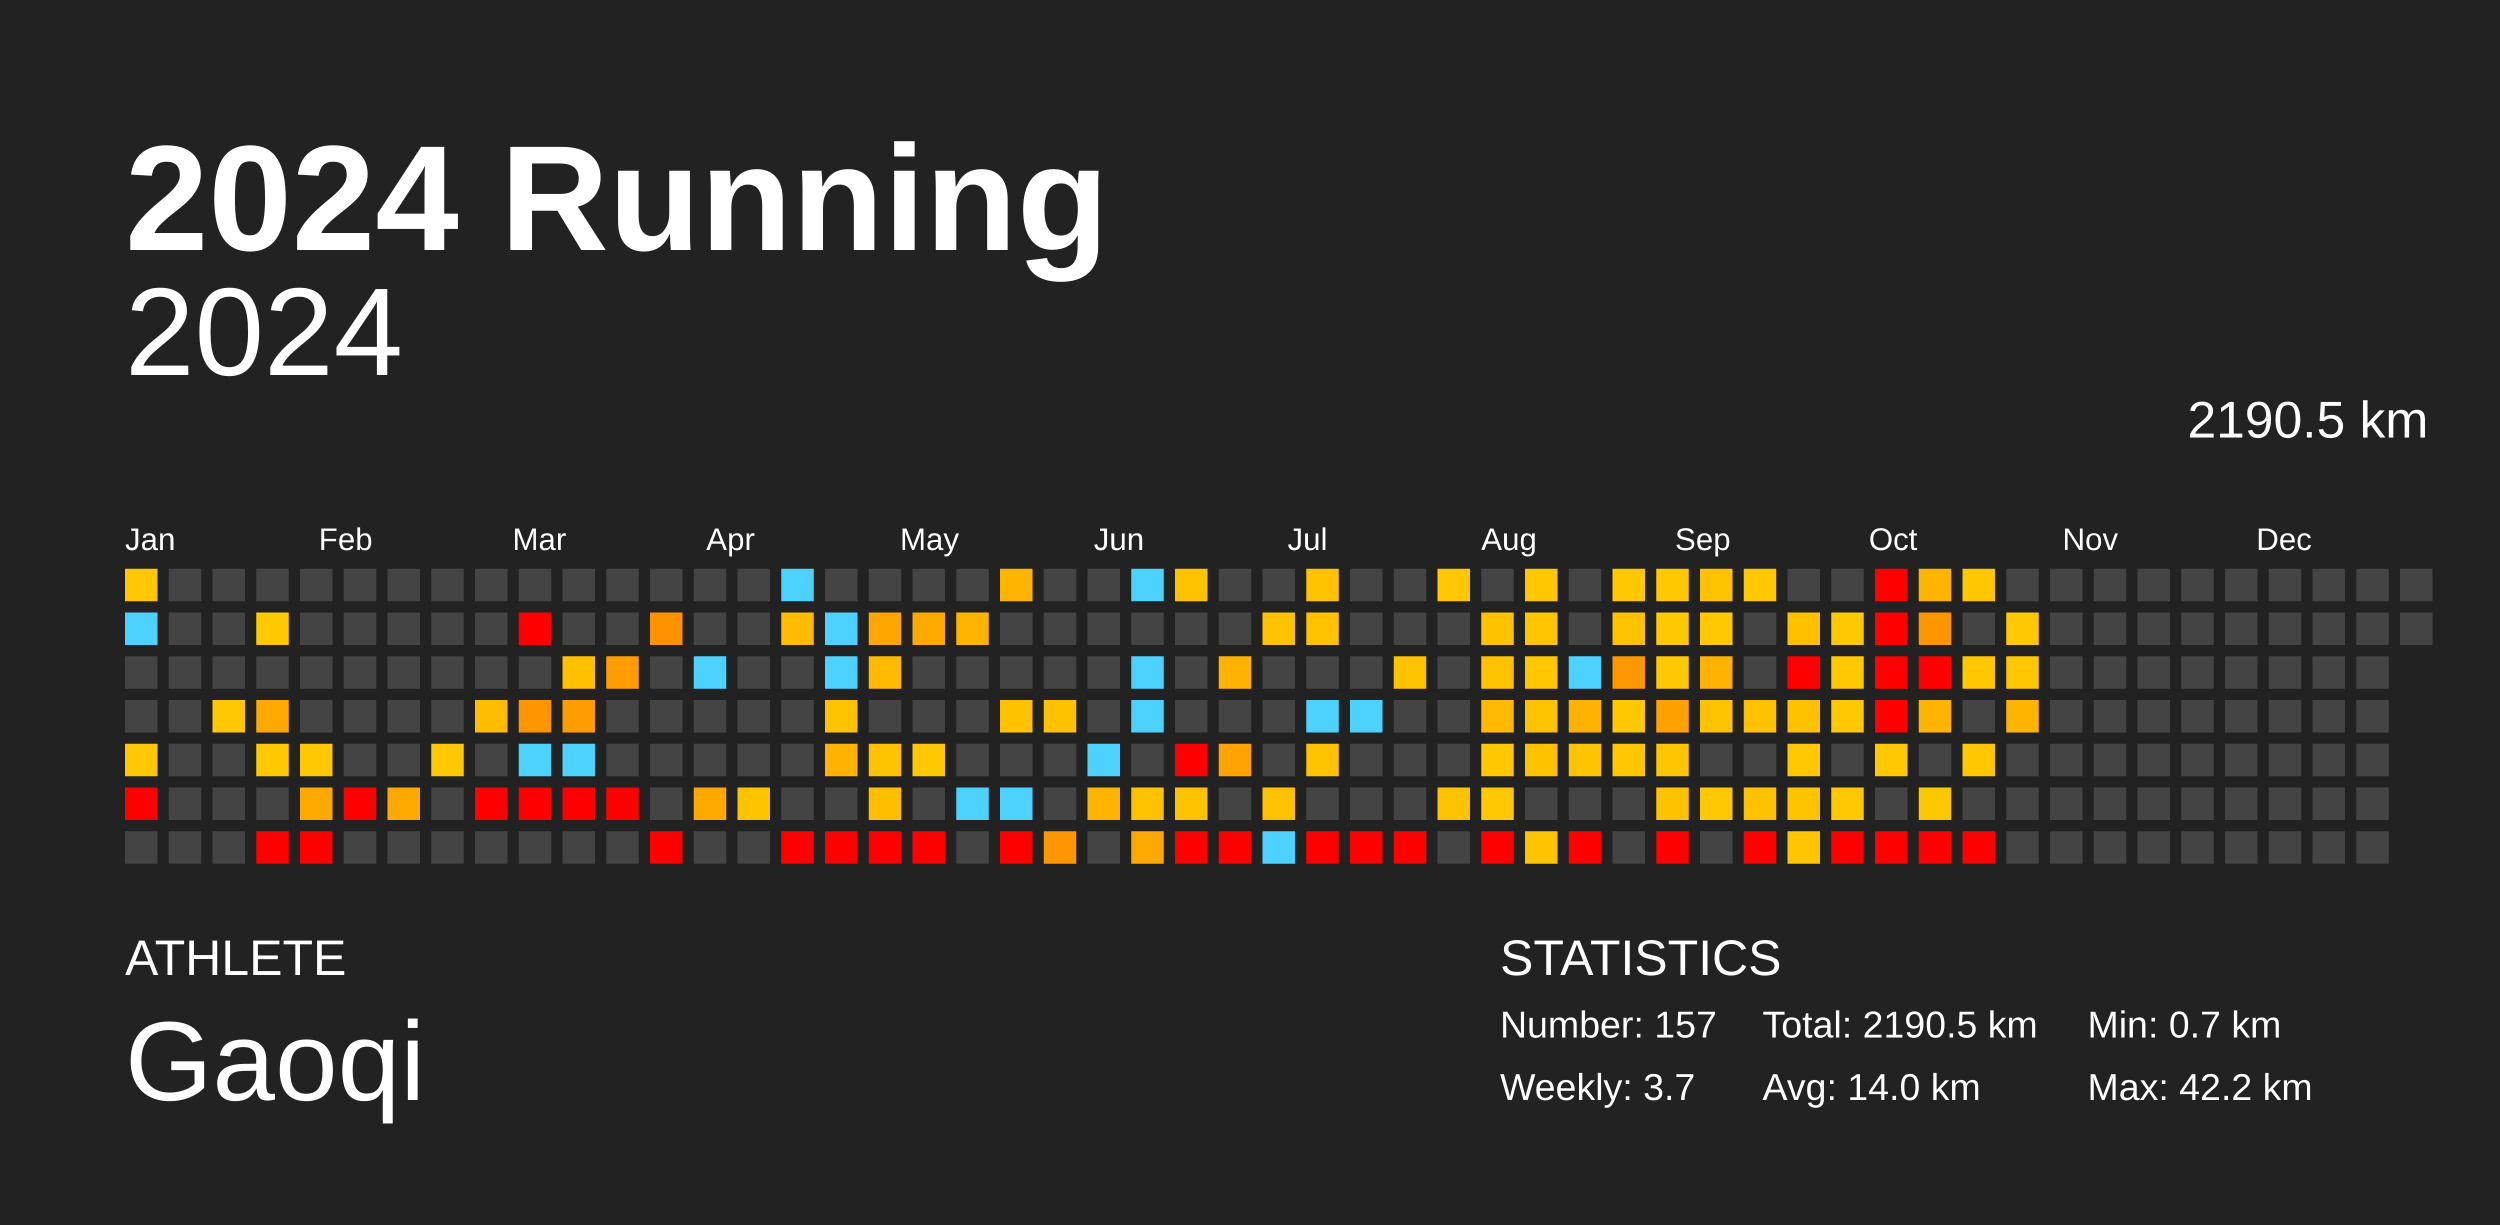
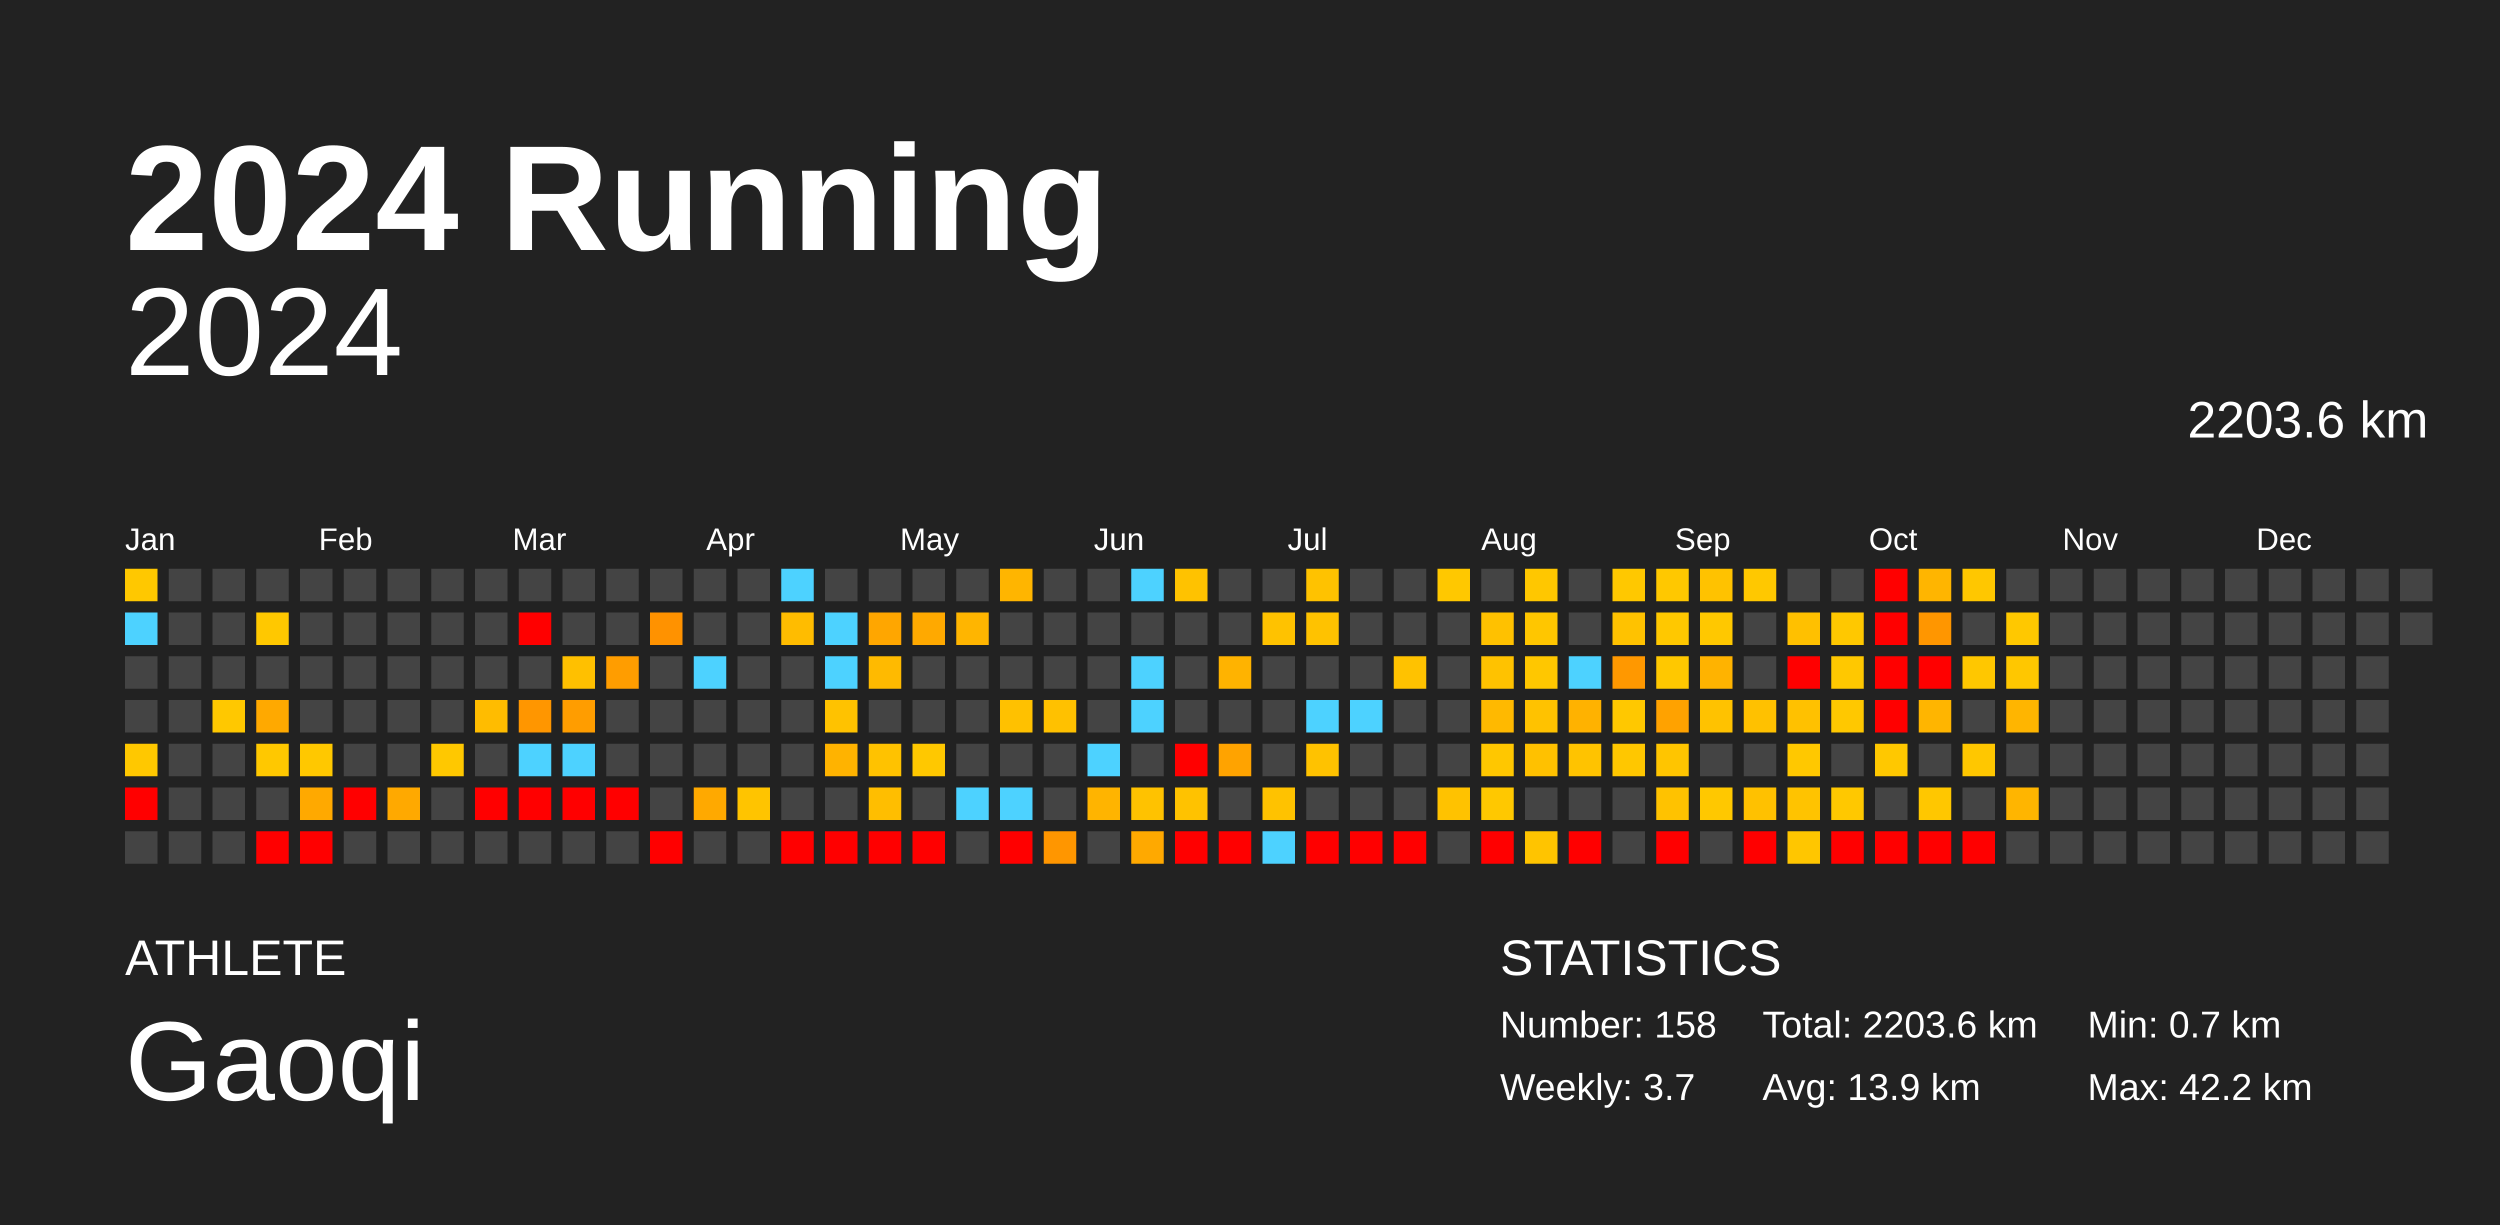
<svg xmlns="http://www.w3.org/2000/svg" baseProfile="full" height="98mm" version="1.1" viewBox="0,0,200,98" width="200mm">
  <defs />
  <rect fill="#222222" height="98" width="200" x="0" y="0" />
  <text fill="#FFFFFF" style="font-size:12px; font-family:Arial; font-weight:bold;" x="10" y="20">2024 Running</text>
  <text fill="#FFFFFF" style="font-size:4px; font-family:Arial" x="10" y="78">ATHLETE</text>
  <text fill="#FFFFFF" style="font-size:9px; font-family:Arial" x="10" y="88">Gaoqi</text>
  <text fill="#FFFFFF" style="font-size:4px; font-family:Arial" x="120" y="78">STATISTICS</text>
-   <text fill="#FFFFFF" style="font-size:3px; font-family:Arial" x="120" y="83">Number: 157</text>
+   <text fill="#FFFFFF" style="font-size:3px; font-family:Arial" x="120" y="83">Number: 158</text>
  <text fill="#FFFFFF" style="font-size:3px; font-family:Arial" x="120" y="88">Weekly: 3.7</text>
-   <text fill="#FFFFFF" style="font-size:3px; font-family:Arial" x="141" y="83">Total: 2190.5 km</text>
-   <text fill="#FFFFFF" style="font-size:3px; font-family:Arial" x="141" y="88">Avg: 14.0 km</text>
+   <text fill="#FFFFFF" style="font-size:3px; font-family:Arial" x="141" y="83">Total: 2203.6 km</text>
+   <text fill="#FFFFFF" style="font-size:3px; font-family:Arial" x="141" y="88">Avg: 13.9 km</text>
  <text fill="#FFFFFF" style="font-size:3px; font-family:Arial" x="167" y="83">Min: 0.7 km</text>
  <text fill="#FFFFFF" style="font-size:3px; font-family:Arial" x="167" y="88">Max: 42.2 km</text>
  <text alignment-baseline="hanging" fill="#FFFFFF" style="font-size:10.0px; font-family:Arial;" x="10" y="30">2024</text>
-   <text alignment-baseline="hanging" fill="#FFFFFF" style="font-size:4.125px; font-family:Arial;" x="175" y="35">2190.5 km</text>
+   <text alignment-baseline="hanging" fill="#FFFFFF" style="font-size:4.125px; font-family:Arial;" x="175" y="35">2203.6 km</text>
  <text fill="#FFFFFF" style="font-size:2.5px; font-family:Arial" x="10.0" y="44">Jan</text>
  <text fill="#FFFFFF" style="font-size:2.5px; font-family:Arial" x="25.5" y="44">Feb</text>
  <text fill="#FFFFFF" style="font-size:2.5px; font-family:Arial" x="41.0" y="44">Mar</text>
  <text fill="#FFFFFF" style="font-size:2.5px; font-family:Arial" x="56.5" y="44">Apr</text>
  <text fill="#FFFFFF" style="font-size:2.5px; font-family:Arial" x="72.0" y="44">May</text>
  <text fill="#FFFFFF" style="font-size:2.5px; font-family:Arial" x="87.5" y="44">Jun</text>
  <text fill="#FFFFFF" style="font-size:2.5px; font-family:Arial" x="103.0" y="44">Jul</text>
  <text fill="#FFFFFF" style="font-size:2.5px; font-family:Arial" x="118.5" y="44">Aug</text>
  <text fill="#FFFFFF" style="font-size:2.5px; font-family:Arial" x="134.0" y="44">Sep</text>
  <text fill="#FFFFFF" style="font-size:2.5px; font-family:Arial" x="149.5" y="44">Oct</text>
  <text fill="#FFFFFF" style="font-size:2.5px; font-family:Arial" x="165.0" y="44">Nov</text>
  <text fill="#FFFFFF" style="font-size:2.5px; font-family:Arial" x="180.5" y="44">Dec</text>
  <rect fill="#ffc800" height="2.6" width="2.6" x="10.0" y="45.5" />
  <rect fill="#4dd2ff" height="2.6" width="2.6" x="10.0" y="49.0" />
  <rect fill="#444444" height="2.6" width="2.6" x="10.0" y="52.5" />
  <rect fill="#444444" height="2.6" width="2.6" x="10.0" y="56.0" />
  <rect fill="#ffc800" height="2.6" width="2.6" x="10.0" y="59.5" />
  <rect fill="red" height="2.6" width="2.6" x="10.0" y="63.0" />
  <rect fill="#444444" height="2.6" width="2.6" x="10.0" y="66.5" />
  <rect fill="#444444" height="2.6" width="2.6" x="13.5" y="45.5" />
  <rect fill="#444444" height="2.6" width="2.6" x="13.5" y="49.0" />
  <rect fill="#444444" height="2.6" width="2.6" x="13.5" y="52.5" />
  <rect fill="#444444" height="2.6" width="2.6" x="13.5" y="56.0" />
  <rect fill="#444444" height="2.6" width="2.6" x="13.5" y="59.5" />
  <rect fill="#444444" height="2.6" width="2.6" x="13.5" y="63.0" />
  <rect fill="#444444" height="2.6" width="2.6" x="13.5" y="66.5" />
  <rect fill="#444444" height="2.6" width="2.6" x="17.0" y="45.5" />
  <rect fill="#444444" height="2.6" width="2.6" x="17.0" y="49.0" />
  <rect fill="#444444" height="2.6" width="2.6" x="17.0" y="52.5" />
  <rect fill="#ffc800" height="2.6" width="2.6" x="17.0" y="56.0" />
  <rect fill="#444444" height="2.6" width="2.6" x="17.0" y="59.5" />
  <rect fill="#444444" height="2.6" width="2.6" x="17.0" y="63.0" />
  <rect fill="#444444" height="2.6" width="2.6" x="17.0" y="66.5" />
  <rect fill="#444444" height="2.6" width="2.6" x="20.5" y="45.5" />
  <rect fill="#ffc800" height="2.6" width="2.6" x="20.5" y="49.0" />
  <rect fill="#444444" height="2.6" width="2.6" x="20.5" y="52.5" />
  <rect fill="#ffa900" height="2.6" width="2.6" x="20.5" y="56.0" />
  <rect fill="#ffc800" height="2.6" width="2.6" x="20.5" y="59.5" />
  <rect fill="#444444" height="2.6" width="2.6" x="20.5" y="63.0" />
  <rect fill="red" height="2.6" width="2.6" x="20.5" y="66.5" />
  <rect fill="#444444" height="2.6" width="2.6" x="24.0" y="45.5" />
  <rect fill="#444444" height="2.6" width="2.6" x="24.0" y="49.0" />
  <rect fill="#444444" height="2.6" width="2.6" x="24.0" y="52.5" />
  <rect fill="#444444" height="2.6" width="2.6" x="24.0" y="56.0" />
  <rect fill="#ffc800" height="2.6" width="2.6" x="24.0" y="59.5" />
  <rect fill="#ffa900" height="2.6" width="2.6" x="24.0" y="63.0" />
  <rect fill="red" height="2.6" width="2.6" x="24.0" y="66.5" />
  <rect fill="#444444" height="2.6" width="2.6" x="27.5" y="45.5" />
  <rect fill="#444444" height="2.6" width="2.6" x="27.5" y="49.0" />
  <rect fill="#444444" height="2.6" width="2.6" x="27.5" y="52.5" />
  <rect fill="#444444" height="2.6" width="2.6" x="27.5" y="56.0" />
  <rect fill="#444444" height="2.6" width="2.6" x="27.5" y="59.5" />
  <rect fill="red" height="2.6" width="2.6" x="27.5" y="63.0" />
  <rect fill="#444444" height="2.6" width="2.6" x="27.5" y="66.5" />
  <rect fill="#444444" height="2.6" width="2.6" x="31.0" y="45.5" />
  <rect fill="#444444" height="2.6" width="2.6" x="31.0" y="49.0" />
  <rect fill="#444444" height="2.6" width="2.6" x="31.0" y="52.5" />
  <rect fill="#444444" height="2.6" width="2.6" x="31.0" y="56.0" />
  <rect fill="#444444" height="2.6" width="2.6" x="31.0" y="59.5" />
  <rect fill="#ffa900" height="2.6" width="2.6" x="31.0" y="63.0" />
  <rect fill="#444444" height="2.6" width="2.6" x="31.0" y="66.5" />
  <rect fill="#444444" height="2.6" width="2.6" x="34.5" y="45.5" />
  <rect fill="#444444" height="2.6" width="2.6" x="34.5" y="49.0" />
  <rect fill="#444444" height="2.6" width="2.6" x="34.5" y="52.5" />
  <rect fill="#444444" height="2.6" width="2.6" x="34.5" y="56.0" />
  <rect fill="#ffc800" height="2.6" width="2.6" x="34.5" y="59.5" />
  <rect fill="#444444" height="2.6" width="2.6" x="34.5" y="63.0" />
  <rect fill="#444444" height="2.6" width="2.6" x="34.5" y="66.5" />
  <rect fill="#444444" height="2.6" width="2.6" x="38.0" y="45.5" />
  <rect fill="#444444" height="2.6" width="2.6" x="38.0" y="49.0" />
  <rect fill="#444444" height="2.6" width="2.6" x="38.0" y="52.5" />
  <rect fill="#ffbc00" height="2.6" width="2.6" x="38.0" y="56.0" />
  <rect fill="#444444" height="2.6" width="2.6" x="38.0" y="59.5" />
  <rect fill="red" height="2.6" width="2.6" x="38.0" y="63.0" />
  <rect fill="#444444" height="2.6" width="2.6" x="38.0" y="66.5" />
  <rect fill="#444444" height="2.6" width="2.6" x="41.5" y="45.5" />
  <rect fill="red" height="2.6" width="2.6" x="41.5" y="49.0" />
  <rect fill="#444444" height="2.6" width="2.6" x="41.5" y="52.5" />
  <rect fill="#ff9600" height="2.6" width="2.6" x="41.5" y="56.0" />
  <rect fill="#4dd2ff" height="2.6" width="2.6" x="41.5" y="59.5" />
  <rect fill="red" height="2.6" width="2.6" x="41.5" y="63.0" />
  <rect fill="#444444" height="2.6" width="2.6" x="41.5" y="66.5" />
  <rect fill="#444444" height="2.6" width="2.6" x="45.0" y="45.5" />
  <rect fill="#444444" height="2.6" width="2.6" x="45.0" y="49.0" />
  <rect fill="#ffc000" height="2.6" width="2.6" x="45.0" y="52.5" />
  <rect fill="#ff9d00" height="2.6" width="2.6" x="45.0" y="56.0" />
  <rect fill="#4dd2ff" height="2.6" width="2.6" x="45.0" y="59.5" />
  <rect fill="red" height="2.6" width="2.6" x="45.0" y="63.0" />
  <rect fill="#444444" height="2.6" width="2.6" x="45.0" y="66.5" />
  <rect fill="#444444" height="2.6" width="2.6" x="48.5" y="45.5" />
  <rect fill="#444444" height="2.6" width="2.6" x="48.5" y="49.0" />
  <rect fill="#ff9d00" height="2.6" width="2.6" x="48.5" y="52.5" />
  <rect fill="#444444" height="2.6" width="2.6" x="48.5" y="56.0" />
  <rect fill="#444444" height="2.6" width="2.6" x="48.5" y="59.5" />
  <rect fill="red" height="2.6" width="2.6" x="48.5" y="63.0" />
  <rect fill="#444444" height="2.6" width="2.6" x="48.5" y="66.5" />
  <rect fill="#444444" height="2.6" width="2.6" x="52.0" y="45.5" />
  <rect fill="#ff9200" height="2.6" width="2.6" x="52.0" y="49.0" />
  <rect fill="#444444" height="2.6" width="2.6" x="52.0" y="52.5" />
  <rect fill="#444444" height="2.6" width="2.6" x="52.0" y="56.0" />
  <rect fill="#444444" height="2.6" width="2.6" x="52.0" y="59.5" />
  <rect fill="#444444" height="2.6" width="2.6" x="52.0" y="63.0" />
  <rect fill="red" height="2.6" width="2.6" x="52.0" y="66.5" />
  <rect fill="#444444" height="2.6" width="2.6" x="55.5" y="45.5" />
  <rect fill="#444444" height="2.6" width="2.6" x="55.5" y="49.0" />
  <rect fill="#4dd2ff" height="2.6" width="2.6" x="55.5" y="52.5" />
  <rect fill="#444444" height="2.6" width="2.6" x="55.5" y="56.0" />
  <rect fill="#444444" height="2.6" width="2.6" x="55.5" y="59.5" />
  <rect fill="#ffa900" height="2.6" width="2.6" x="55.5" y="63.0" />
  <rect fill="#444444" height="2.6" width="2.6" x="55.5" y="66.5" />
  <rect fill="#444444" height="2.6" width="2.6" x="59.0" y="45.5" />
  <rect fill="#444444" height="2.6" width="2.6" x="59.0" y="49.0" />
  <rect fill="#444444" height="2.6" width="2.6" x="59.0" y="52.5" />
  <rect fill="#444444" height="2.6" width="2.6" x="59.0" y="56.0" />
  <rect fill="#444444" height="2.6" width="2.6" x="59.0" y="59.5" />
  <rect fill="#ffc400" height="2.6" width="2.6" x="59.0" y="63.0" />
  <rect fill="#444444" height="2.6" width="2.6" x="59.0" y="66.5" />
  <rect fill="#4dd2ff" height="2.6" width="2.6" x="62.5" y="45.5" />
  <rect fill="#ffbc00" height="2.6" width="2.6" x="62.5" y="49.0" />
  <rect fill="#444444" height="2.6" width="2.6" x="62.5" y="52.5" />
  <rect fill="#444444" height="2.6" width="2.6" x="62.5" y="56.0" />
  <rect fill="#444444" height="2.6" width="2.6" x="62.5" y="59.5" />
  <rect fill="#444444" height="2.6" width="2.6" x="62.5" y="63.0" />
  <rect fill="red" height="2.6" width="2.6" x="62.5" y="66.5" />
  <rect fill="#444444" height="2.6" width="2.6" x="66.0" y="45.5" />
  <rect fill="#4dd2ff" height="2.6" width="2.6" x="66.0" y="49.0" />
  <rect fill="#4dd2ff" height="2.6" width="2.6" x="66.0" y="52.5" />
  <rect fill="#ffc200" height="2.6" width="2.6" x="66.0" y="56.0" />
  <rect fill="#ffb300" height="2.6" width="2.6" x="66.0" y="59.5" />
  <rect fill="#444444" height="2.6" width="2.6" x="66.0" y="63.0" />
  <rect fill="red" height="2.6" width="2.6" x="66.0" y="66.5" />
  <rect fill="#444444" height="2.6" width="2.6" x="69.5" y="45.5" />
  <rect fill="#ffa600" height="2.6" width="2.6" x="69.5" y="49.0" />
  <rect fill="#ffba00" height="2.6" width="2.6" x="69.5" y="52.5" />
  <rect fill="#444444" height="2.6" width="2.6" x="69.5" y="56.0" />
  <rect fill="#ffc200" height="2.6" width="2.6" x="69.5" y="59.5" />
  <rect fill="#ffbe00" height="2.6" width="2.6" x="69.5" y="63.0" />
  <rect fill="red" height="2.6" width="2.6" x="69.5" y="66.5" />
  <rect fill="#444444" height="2.6" width="2.6" x="73.0" y="45.5" />
  <rect fill="#ffa900" height="2.6" width="2.6" x="73.0" y="49.0" />
  <rect fill="#444444" height="2.6" width="2.6" x="73.0" y="52.5" />
  <rect fill="#444444" height="2.6" width="2.6" x="73.0" y="56.0" />
  <rect fill="#ffc800" height="2.6" width="2.6" x="73.0" y="59.5" />
  <rect fill="#444444" height="2.6" width="2.6" x="73.0" y="63.0" />
  <rect fill="red" height="2.6" width="2.6" x="73.0" y="66.5" />
  <rect fill="#444444" height="2.6" width="2.6" x="76.5" y="45.5" />
  <rect fill="#ffb500" height="2.6" width="2.6" x="76.5" y="49.0" />
  <rect fill="#444444" height="2.6" width="2.6" x="76.5" y="52.5" />
  <rect fill="#444444" height="2.6" width="2.6" x="76.5" y="56.0" />
  <rect fill="#444444" height="2.6" width="2.6" x="76.5" y="59.5" />
  <rect fill="#4dd2ff" height="2.6" width="2.6" x="76.5" y="63.0" />
  <rect fill="#444444" height="2.6" width="2.6" x="76.5" y="66.5" />
  <rect fill="#ffb500" height="2.6" width="2.6" x="80.0" y="45.5" />
  <rect fill="#444444" height="2.6" width="2.6" x="80.0" y="49.0" />
  <rect fill="#444444" height="2.6" width="2.6" x="80.0" y="52.5" />
  <rect fill="#ffc100" height="2.6" width="2.6" x="80.0" y="56.0" />
  <rect fill="#444444" height="2.6" width="2.6" x="80.0" y="59.5" />
  <rect fill="#4dd2ff" height="2.6" width="2.6" x="80.0" y="63.0" />
  <rect fill="red" height="2.6" width="2.6" x="80.0" y="66.5" />
  <rect fill="#444444" height="2.6" width="2.6" x="83.5" y="45.5" />
  <rect fill="#444444" height="2.6" width="2.6" x="83.5" y="49.0" />
  <rect fill="#444444" height="2.6" width="2.6" x="83.5" y="52.5" />
  <rect fill="#ffc100" height="2.6" width="2.6" x="83.5" y="56.0" />
  <rect fill="#444444" height="2.6" width="2.6" x="83.5" y="59.5" />
  <rect fill="#444444" height="2.6" width="2.6" x="83.5" y="63.0" />
  <rect fill="#ff9600" height="2.6" width="2.6" x="83.5" y="66.5" />
  <rect fill="#444444" height="2.6" width="2.6" x="87.0" y="45.5" />
  <rect fill="#444444" height="2.6" width="2.6" x="87.0" y="49.0" />
  <rect fill="#444444" height="2.6" width="2.6" x="87.0" y="52.5" />
  <rect fill="#444444" height="2.6" width="2.6" x="87.0" y="56.0" />
  <rect fill="#4dd2ff" height="2.6" width="2.6" x="87.0" y="59.5" />
  <rect fill="#ffb400" height="2.6" width="2.6" x="87.0" y="63.0" />
  <rect fill="#444444" height="2.6" width="2.6" x="87.0" y="66.5" />
  <rect fill="#4dd2ff" height="2.6" width="2.6" x="90.5" y="45.5" />
  <rect fill="#444444" height="2.6" width="2.6" x="90.5" y="49.0" />
  <rect fill="#4dd2ff" height="2.6" width="2.6" x="90.5" y="52.5" />
  <rect fill="#4dd2ff" height="2.6" width="2.6" x="90.5" y="56.0" />
  <rect fill="#444444" height="2.6" width="2.6" x="90.5" y="59.5" />
  <rect fill="#ffc200" height="2.6" width="2.6" x="90.5" y="63.0" />
  <rect fill="#ffa900" height="2.6" width="2.6" x="90.5" y="66.5" />
  <rect fill="#ffc200" height="2.6" width="2.6" x="94.0" y="45.5" />
  <rect fill="#444444" height="2.6" width="2.6" x="94.0" y="49.0" />
  <rect fill="#444444" height="2.6" width="2.6" x="94.0" y="52.5" />
  <rect fill="#444444" height="2.6" width="2.6" x="94.0" y="56.0" />
  <rect fill="red" height="2.6" width="2.6" x="94.0" y="59.5" />
  <rect fill="#ffc200" height="2.6" width="2.6" x="94.0" y="63.0" />
  <rect fill="red" height="2.6" width="2.6" x="94.0" y="66.5" />
  <rect fill="#444444" height="2.6" width="2.6" x="97.5" y="45.5" />
  <rect fill="#444444" height="2.6" width="2.6" x="97.5" y="49.0" />
  <rect fill="#ffb300" height="2.6" width="2.6" x="97.5" y="52.5" />
  <rect fill="#444444" height="2.6" width="2.6" x="97.5" y="56.0" />
  <rect fill="#ffa300" height="2.6" width="2.6" x="97.5" y="59.5" />
  <rect fill="#444444" height="2.6" width="2.6" x="97.5" y="63.0" />
  <rect fill="red" height="2.6" width="2.6" x="97.5" y="66.5" />
  <rect fill="#444444" height="2.6" width="2.6" x="101.0" y="45.5" />
  <rect fill="#ffc200" height="2.6" width="2.6" x="101.0" y="49.0" />
  <rect fill="#444444" height="2.6" width="2.6" x="101.0" y="52.5" />
  <rect fill="#444444" height="2.6" width="2.6" x="101.0" y="56.0" />
  <rect fill="#444444" height="2.6" width="2.6" x="101.0" y="59.5" />
  <rect fill="#ffc200" height="2.6" width="2.6" x="101.0" y="63.0" />
  <rect fill="#4dd2ff" height="2.6" width="2.6" x="101.0" y="66.5" />
  <rect fill="#ffc200" height="2.6" width="2.6" x="104.5" y="45.5" />
  <rect fill="#ffc200" height="2.6" width="2.6" x="104.5" y="49.0" />
  <rect fill="#444444" height="2.6" width="2.6" x="104.5" y="52.5" />
  <rect fill="#4dd2ff" height="2.6" width="2.6" x="104.5" y="56.0" />
  <rect fill="#ffc200" height="2.6" width="2.6" x="104.5" y="59.5" />
  <rect fill="#444444" height="2.6" width="2.6" x="104.5" y="63.0" />
  <rect fill="red" height="2.6" width="2.6" x="104.5" y="66.5" />
  <rect fill="#444444" height="2.6" width="2.6" x="108.0" y="45.5" />
  <rect fill="#444444" height="2.6" width="2.6" x="108.0" y="49.0" />
  <rect fill="#444444" height="2.6" width="2.6" x="108.0" y="52.5" />
  <rect fill="#4dd2ff" height="2.6" width="2.6" x="108.0" y="56.0" />
  <rect fill="#444444" height="2.6" width="2.6" x="108.0" y="59.5" />
  <rect fill="#444444" height="2.6" width="2.6" x="108.0" y="63.0" />
  <rect fill="red" height="2.6" width="2.6" x="108.0" y="66.5" />
  <rect fill="#444444" height="2.6" width="2.6" x="111.5" y="45.5" />
  <rect fill="#444444" height="2.6" width="2.6" x="111.5" y="49.0" />
  <rect fill="#ffc200" height="2.6" width="2.6" x="111.5" y="52.5" />
  <rect fill="#444444" height="2.6" width="2.6" x="111.5" y="56.0" />
  <rect fill="#444444" height="2.6" width="2.6" x="111.5" y="59.5" />
  <rect fill="#444444" height="2.6" width="2.6" x="111.5" y="63.0" />
  <rect fill="red" height="2.6" width="2.6" x="111.5" y="66.5" />
  <rect fill="#ffc800" height="2.6" width="2.6" x="115.0" y="45.5" />
  <rect fill="#444444" height="2.6" width="2.6" x="115.0" y="49.0" />
  <rect fill="#444444" height="2.6" width="2.6" x="115.0" y="52.5" />
  <rect fill="#444444" height="2.6" width="2.6" x="115.0" y="56.0" />
  <rect fill="#444444" height="2.6" width="2.6" x="115.0" y="59.5" />
  <rect fill="#ffc200" height="2.6" width="2.6" x="115.0" y="63.0" />
  <rect fill="#444444" height="2.6" width="2.6" x="115.0" y="66.5" />
  <rect fill="#444444" height="2.6" width="2.6" x="118.5" y="45.5" />
  <rect fill="#ffc100" height="2.6" width="2.6" x="118.5" y="49.0" />
  <rect fill="#ffc200" height="2.6" width="2.6" x="118.5" y="52.5" />
  <rect fill="#ffb900" height="2.6" width="2.6" x="118.5" y="56.0" />
  <rect fill="#ffc700" height="2.6" width="2.6" x="118.5" y="59.5" />
  <rect fill="#ffc800" height="2.6" width="2.6" x="118.5" y="63.0" />
  <rect fill="red" height="2.6" width="2.6" x="118.5" y="66.5" />
  <rect fill="#ffc700" height="2.6" width="2.6" x="122.0" y="45.5" />
  <rect fill="#ffc600" height="2.6" width="2.6" x="122.0" y="49.0" />
  <rect fill="#ffc700" height="2.6" width="2.6" x="122.0" y="52.5" />
  <rect fill="#ffc200" height="2.6" width="2.6" x="122.0" y="56.0" />
  <rect fill="#ffc100" height="2.6" width="2.6" x="122.0" y="59.5" />
  <rect fill="#444444" height="2.6" width="2.6" x="122.0" y="63.0" />
  <rect fill="#ffc400" height="2.6" width="2.6" x="122.0" y="66.5" />
  <rect fill="#444444" height="2.6" width="2.6" x="125.5" y="45.5" />
  <rect fill="#444444" height="2.6" width="2.6" x="125.5" y="49.0" />
  <rect fill="#4dd2ff" height="2.6" width="2.6" x="125.5" y="52.5" />
  <rect fill="#ffb200" height="2.6" width="2.6" x="125.5" y="56.0" />
  <rect fill="#ffc300" height="2.6" width="2.6" x="125.5" y="59.5" />
  <rect fill="#444444" height="2.6" width="2.6" x="125.5" y="63.0" />
  <rect fill="red" height="2.6" width="2.6" x="125.5" y="66.5" />
  <rect fill="#ffc800" height="2.6" width="2.6" x="129.0" y="45.5" />
  <rect fill="#ffc200" height="2.6" width="2.6" x="129.0" y="49.0" />
  <rect fill="#ff9800" height="2.6" width="2.6" x="129.0" y="52.5" />
  <rect fill="#ffc800" height="2.6" width="2.6" x="129.0" y="56.0" />
  <rect fill="#ffc700" height="2.6" width="2.6" x="129.0" y="59.5" />
  <rect fill="#444444" height="2.6" width="2.6" x="129.0" y="63.0" />
  <rect fill="#444444" height="2.6" width="2.6" x="129.0" y="66.5" />
  <rect fill="#ffc800" height="2.6" width="2.6" x="132.5" y="45.5" />
  <rect fill="#ffc800" height="2.6" width="2.6" x="132.5" y="49.0" />
  <rect fill="#ffc800" height="2.6" width="2.6" x="132.5" y="52.5" />
  <rect fill="#ffa200" height="2.6" width="2.6" x="132.5" y="56.0" />
  <rect fill="#ffc500" height="2.6" width="2.6" x="132.5" y="59.5" />
  <rect fill="#ffc200" height="2.6" width="2.6" x="132.5" y="63.0" />
  <rect fill="red" height="2.6" width="2.6" x="132.5" y="66.5" />
  <rect fill="#ffc200" height="2.6" width="2.6" x="136.0" y="45.5" />
  <rect fill="#ffc800" height="2.6" width="2.6" x="136.0" y="49.0" />
  <rect fill="#ffb300" height="2.6" width="2.6" x="136.0" y="52.5" />
  <rect fill="#ffc200" height="2.6" width="2.6" x="136.0" y="56.0" />
  <rect fill="#444444" height="2.6" width="2.6" x="136.0" y="59.5" />
  <rect fill="#ffc800" height="2.6" width="2.6" x="136.0" y="63.0" />
  <rect fill="#444444" height="2.6" width="2.6" x="136.0" y="66.5" />
  <rect fill="#ffc800" height="2.6" width="2.6" x="139.5" y="45.5" />
  <rect fill="#444444" height="2.6" width="2.6" x="139.5" y="49.0" />
  <rect fill="#444444" height="2.6" width="2.6" x="139.5" y="52.5" />
  <rect fill="#ffc100" height="2.6" width="2.6" x="139.5" y="56.0" />
  <rect fill="#444444" height="2.6" width="2.6" x="139.5" y="59.5" />
  <rect fill="#ffc100" height="2.6" width="2.6" x="139.5" y="63.0" />
  <rect fill="red" height="2.6" width="2.6" x="139.5" y="66.5" />
  <rect fill="#444444" height="2.6" width="2.6" x="143.0" y="45.5" />
  <rect fill="#ffc000" height="2.6" width="2.6" x="143.0" y="49.0" />
  <rect fill="red" height="2.6" width="2.6" x="143.0" y="52.5" />
  <rect fill="#ffc100" height="2.6" width="2.6" x="143.0" y="56.0" />
  <rect fill="#ffc800" height="2.6" width="2.6" x="143.0" y="59.5" />
  <rect fill="#ffc300" height="2.6" width="2.6" x="143.0" y="63.0" />
  <rect fill="#ffc600" height="2.6" width="2.6" x="143.0" y="66.5" />
  <rect fill="#444444" height="2.6" width="2.6" x="146.5" y="45.5" />
  <rect fill="#ffc800" height="2.6" width="2.6" x="146.5" y="49.0" />
  <rect fill="#ffc800" height="2.6" width="2.6" x="146.5" y="52.5" />
  <rect fill="#ffc800" height="2.6" width="2.6" x="146.5" y="56.0" />
  <rect fill="#444444" height="2.6" width="2.6" x="146.5" y="59.5" />
  <rect fill="#ffc800" height="2.6" width="2.6" x="146.5" y="63.0" />
  <rect fill="red" height="2.6" width="2.6" x="146.5" y="66.5" />
  <rect fill="red" height="2.6" width="2.6" x="150.0" y="45.5" />
  <rect fill="red" height="2.6" width="2.6" x="150.0" y="49.0" />
  <rect fill="red" height="2.6" width="2.6" x="150.0" y="52.5" />
  <rect fill="red" height="2.6" width="2.6" x="150.0" y="56.0" />
  <rect fill="#ffc800" height="2.6" width="2.6" x="150.0" y="59.5" />
  <rect fill="#444444" height="2.6" width="2.6" x="150.0" y="63.0" />
  <rect fill="red" height="2.6" width="2.6" x="150.0" y="66.5" />
  <rect fill="#ffb500" height="2.6" width="2.6" x="153.5" y="45.5" />
  <rect fill="#ff9600" height="2.6" width="2.6" x="153.5" y="49.0" />
  <rect fill="red" height="2.6" width="2.6" x="153.5" y="52.5" />
  <rect fill="#ffb500" height="2.6" width="2.6" x="153.5" y="56.0" />
  <rect fill="#444444" height="2.6" width="2.6" x="153.5" y="59.5" />
  <rect fill="#ffc700" height="2.6" width="2.6" x="153.5" y="63.0" />
  <rect fill="red" height="2.6" width="2.6" x="153.5" y="66.5" />
  <rect fill="#ffc700" height="2.6" width="2.6" x="157.0" y="45.5" />
  <rect fill="#444444" height="2.6" width="2.6" x="157.0" y="49.0" />
  <rect fill="#ffc700" height="2.6" width="2.6" x="157.0" y="52.5" />
  <rect fill="#444444" height="2.6" width="2.6" x="157.0" y="56.0" />
  <rect fill="#ffc700" height="2.6" width="2.6" x="157.0" y="59.5" />
  <rect fill="#444444" height="2.6" width="2.6" x="157.0" y="63.0" />
  <rect fill="red" height="2.6" width="2.6" x="157.0" y="66.5" />
  <rect fill="#444444" height="2.6" width="2.6" x="160.5" y="45.5" />
  <rect fill="#ffc800" height="2.6" width="2.6" x="160.5" y="49.0" />
  <rect fill="#ffc700" height="2.6" width="2.6" x="160.5" y="52.5" />
  <rect fill="#ffb500" height="2.6" width="2.6" x="160.5" y="56.0" />
  <rect fill="#444444" height="2.6" width="2.6" x="160.5" y="59.5" />
-   <rect fill="#444444" height="2.6" width="2.6" x="160.5" y="63.0" />
+   <rect fill="#ffb500" height="2.6" width="2.6" x="160.5" y="63.0" />
  <rect fill="#444444" height="2.6" width="2.6" x="160.5" y="66.5" />
  <rect fill="#444444" height="2.6" width="2.6" x="164.0" y="45.5" />
  <rect fill="#444444" height="2.6" width="2.6" x="164.0" y="49.0" />
  <rect fill="#444444" height="2.6" width="2.6" x="164.0" y="52.5" />
  <rect fill="#444444" height="2.6" width="2.6" x="164.0" y="56.0" />
  <rect fill="#444444" height="2.6" width="2.6" x="164.0" y="59.5" />
  <rect fill="#444444" height="2.6" width="2.6" x="164.0" y="63.0" />
  <rect fill="#444444" height="2.6" width="2.6" x="164.0" y="66.5" />
  <rect fill="#444444" height="2.6" width="2.6" x="167.5" y="45.5" />
  <rect fill="#444444" height="2.6" width="2.6" x="167.5" y="49.0" />
  <rect fill="#444444" height="2.6" width="2.6" x="167.5" y="52.5" />
  <rect fill="#444444" height="2.6" width="2.6" x="167.5" y="56.0" />
  <rect fill="#444444" height="2.6" width="2.6" x="167.5" y="59.5" />
  <rect fill="#444444" height="2.6" width="2.6" x="167.5" y="63.0" />
  <rect fill="#444444" height="2.6" width="2.6" x="167.5" y="66.5" />
  <rect fill="#444444" height="2.6" width="2.6" x="171.0" y="45.5" />
  <rect fill="#444444" height="2.6" width="2.6" x="171.0" y="49.0" />
  <rect fill="#444444" height="2.6" width="2.6" x="171.0" y="52.5" />
  <rect fill="#444444" height="2.6" width="2.6" x="171.0" y="56.0" />
  <rect fill="#444444" height="2.6" width="2.6" x="171.0" y="59.5" />
  <rect fill="#444444" height="2.6" width="2.6" x="171.0" y="63.0" />
  <rect fill="#444444" height="2.6" width="2.6" x="171.0" y="66.5" />
  <rect fill="#444444" height="2.6" width="2.6" x="174.5" y="45.5" />
  <rect fill="#444444" height="2.6" width="2.6" x="174.5" y="49.0" />
  <rect fill="#444444" height="2.6" width="2.6" x="174.5" y="52.5" />
  <rect fill="#444444" height="2.6" width="2.6" x="174.5" y="56.0" />
  <rect fill="#444444" height="2.6" width="2.6" x="174.5" y="59.5" />
  <rect fill="#444444" height="2.6" width="2.6" x="174.5" y="63.0" />
  <rect fill="#444444" height="2.6" width="2.6" x="174.5" y="66.5" />
  <rect fill="#444444" height="2.6" width="2.6" x="178.0" y="45.5" />
  <rect fill="#444444" height="2.6" width="2.6" x="178.0" y="49.0" />
  <rect fill="#444444" height="2.6" width="2.6" x="178.0" y="52.5" />
  <rect fill="#444444" height="2.6" width="2.6" x="178.0" y="56.0" />
  <rect fill="#444444" height="2.6" width="2.6" x="178.0" y="59.5" />
  <rect fill="#444444" height="2.6" width="2.6" x="178.0" y="63.0" />
  <rect fill="#444444" height="2.6" width="2.6" x="178.0" y="66.5" />
  <rect fill="#444444" height="2.6" width="2.6" x="181.5" y="45.5" />
  <rect fill="#444444" height="2.6" width="2.6" x="181.5" y="49.0" />
  <rect fill="#444444" height="2.6" width="2.6" x="181.5" y="52.5" />
  <rect fill="#444444" height="2.6" width="2.6" x="181.5" y="56.0" />
  <rect fill="#444444" height="2.6" width="2.6" x="181.5" y="59.5" />
  <rect fill="#444444" height="2.6" width="2.6" x="181.5" y="63.0" />
  <rect fill="#444444" height="2.6" width="2.6" x="181.5" y="66.5" />
  <rect fill="#444444" height="2.6" width="2.6" x="185.0" y="45.5" />
  <rect fill="#444444" height="2.6" width="2.6" x="185.0" y="49.0" />
  <rect fill="#444444" height="2.6" width="2.6" x="185.0" y="52.5" />
  <rect fill="#444444" height="2.6" width="2.6" x="185.0" y="56.0" />
  <rect fill="#444444" height="2.6" width="2.6" x="185.0" y="59.5" />
  <rect fill="#444444" height="2.6" width="2.6" x="185.0" y="63.0" />
  <rect fill="#444444" height="2.6" width="2.6" x="185.0" y="66.5" />
  <rect fill="#444444" height="2.6" width="2.6" x="188.5" y="45.5" />
  <rect fill="#444444" height="2.6" width="2.6" x="188.5" y="49.0" />
  <rect fill="#444444" height="2.6" width="2.6" x="188.5" y="52.5" />
  <rect fill="#444444" height="2.6" width="2.6" x="188.5" y="56.0" />
  <rect fill="#444444" height="2.6" width="2.6" x="188.5" y="59.5" />
  <rect fill="#444444" height="2.6" width="2.6" x="188.5" y="63.0" />
  <rect fill="#444444" height="2.6" width="2.6" x="188.5" y="66.5" />
  <rect fill="#444444" height="2.6" width="2.6" x="192.0" y="45.5" />
  <rect fill="#444444" height="2.6" width="2.6" x="192.0" y="49.0" />
</svg>
